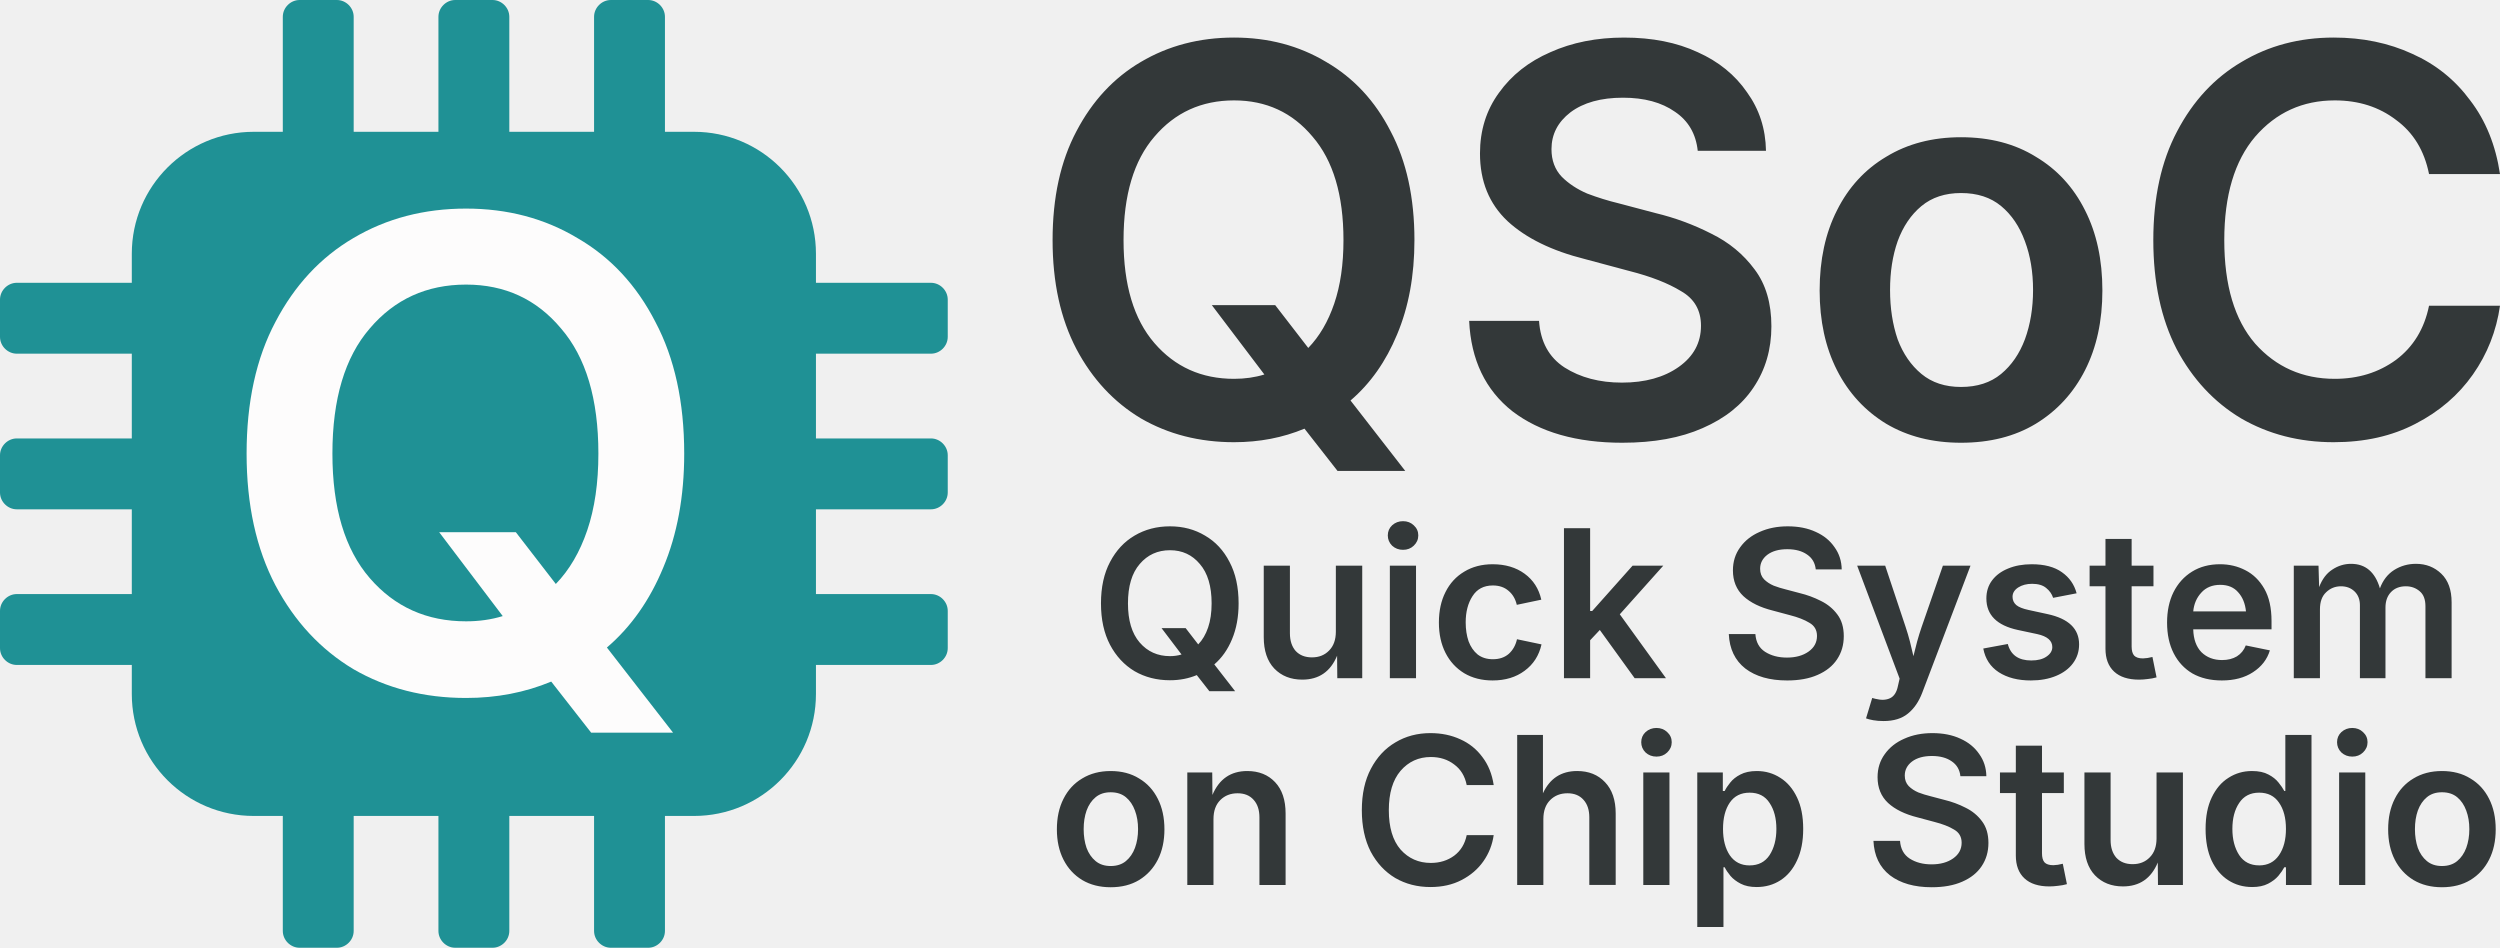
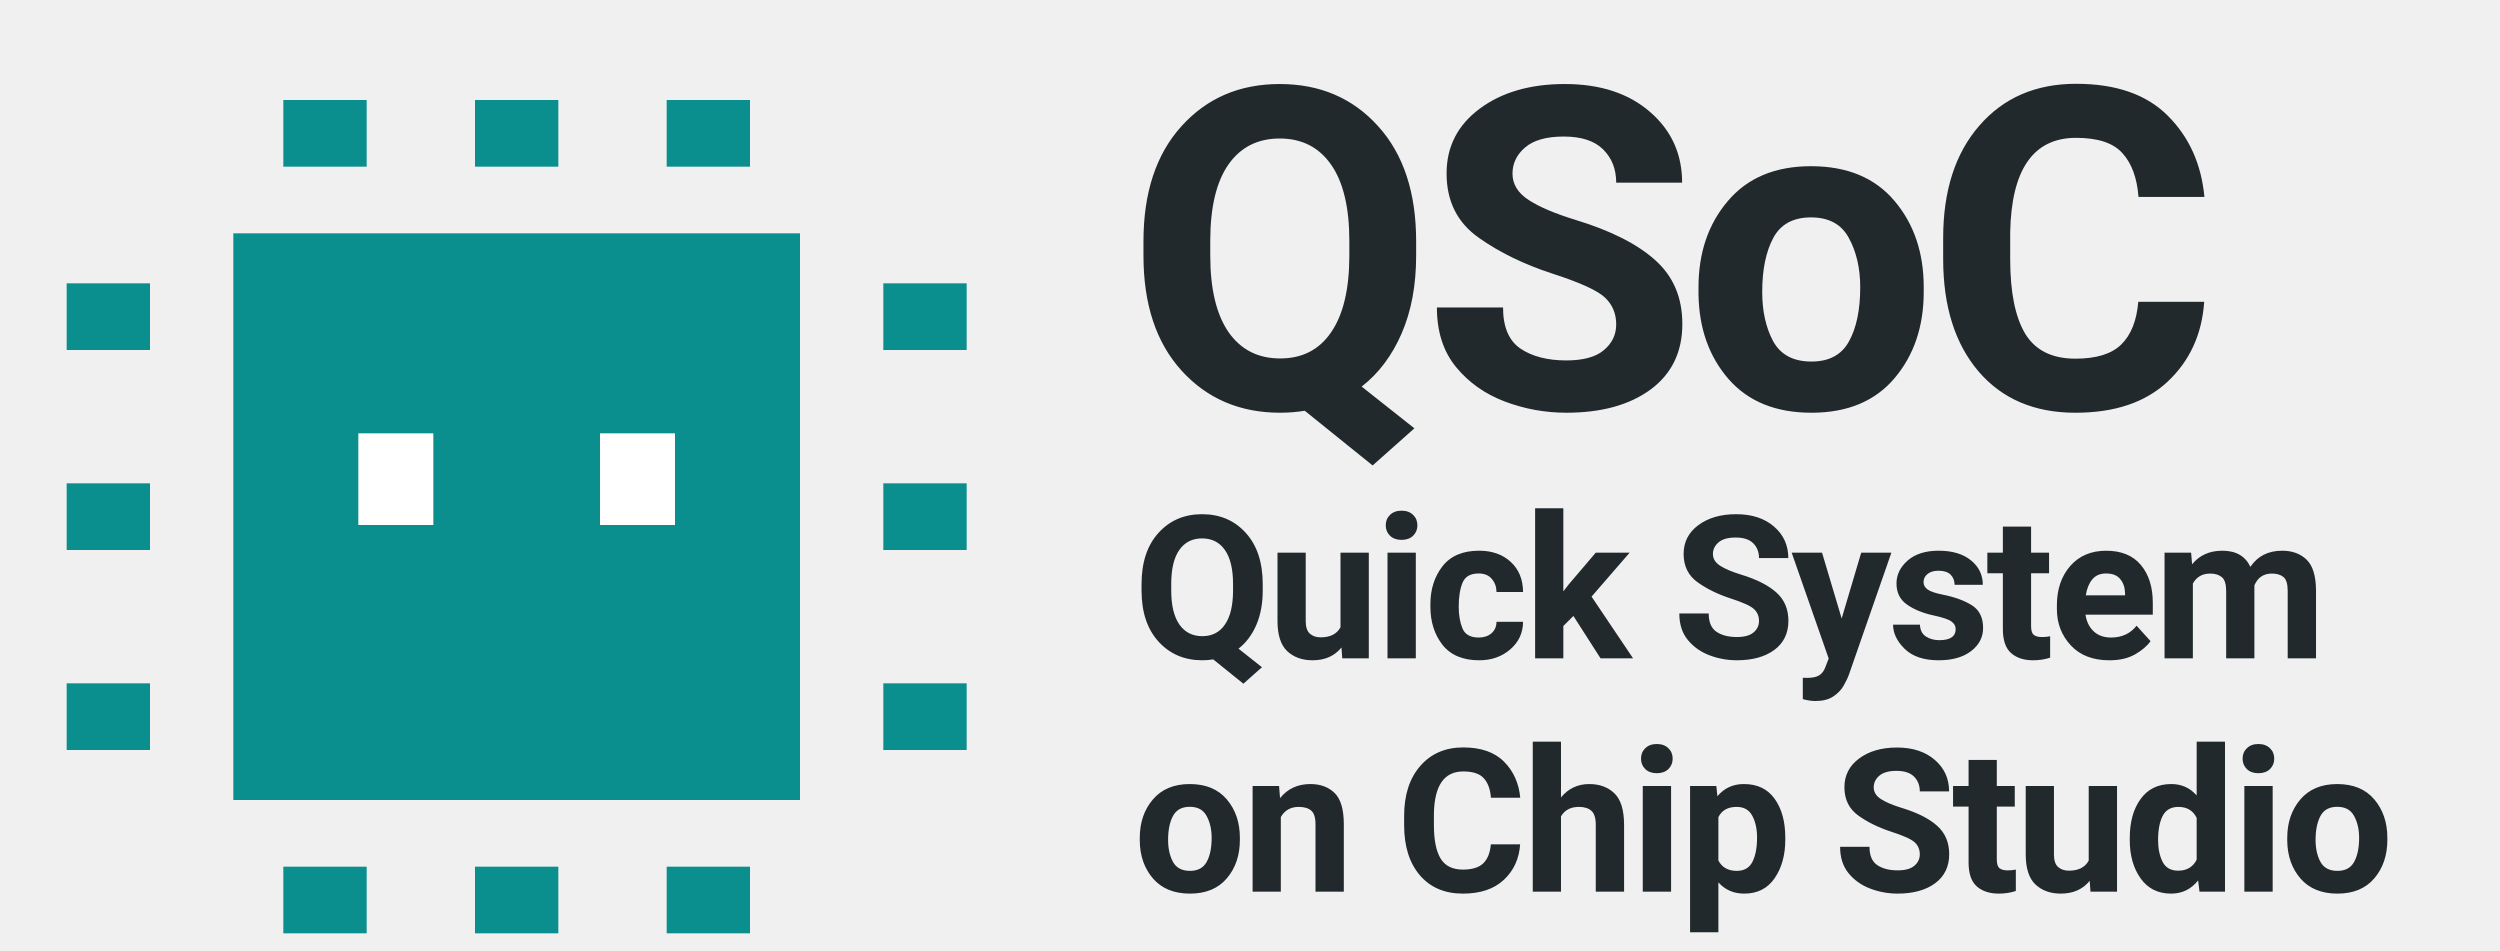
- <svg xmlns="http://www.w3.org/2000/svg" version="1.1" id="svg1" width="300" height="113.731" viewBox="0 0 300 113.731">
-   <defs id="defs1" />
-   <g id="g1" transform="translate(-356.5725,-768.4763)">
-     <g id="g65" transform="matrix(0.3487595,0,0,0.3487595,331.7065,664.3651)" style="fill:#1f9195;fill-opacity:1">
-       <path d="m 176.164,306.079 v 45.35 h -17.566 c -19.118,2e-5 -34.391,15.273 -34.391,34.391 v 17.564 H 78.857 v 9.27 h 45.35 v 44.281 H 78.857 v 9.27 h 45.35 v 44.281 H 78.857 v 9.27 h 45.35 v 17.566 c 0,19.118 15.273,34.389 34.391,34.389 h 17.566 v 45.35 h 9.27 v -45.35 h 44.279 v 45.35 h 9.271 v -45.35 h 44.279 v 45.35 h 9.271 v -45.35 h 17.566 c 19.118,0 34.391,-15.271 34.391,-34.389 V 519.755 h 45.348 v -9.27 h -45.348 v -44.281 h 45.348 v -9.27 h -45.348 v -44.281 h 45.348 v -9.27 h -45.348 v -17.564 c 0,-19.118 -15.273,-34.391 -34.391,-34.391 h -17.566 v -45.35 h -9.271 v 45.35 h -44.279 v -45.35 h -9.271 v 45.35 h -44.279 v -45.35 z" id="path316" />
-       <path d="m 174.384,298.519 c -3.136,0 -5.779,2.645 -5.779,5.781 v 39.568 h -10.008 c -23.175,2e-5 -41.949,18.777 -41.949,41.951 v 10.004 H 77.078 c -3.136,0 -5.779,2.645 -5.779,5.781 v 12.83 c 0,3.136 2.643,5.779 5.779,5.779 h 39.57 v 29.16 H 77.078 c -3.136,0 -5.779,2.645 -5.779,5.781 v 12.83 c 0,3.136 2.643,5.779 5.779,5.779 h 39.57 v 29.16 H 77.078 c -3.136,0 -5.779,2.645 -5.779,5.781 v 12.83 c 0,3.136 2.643,5.779 5.779,5.779 h 39.57 v 10.006 c 0,23.175 18.775,41.949 41.949,41.949 h 10.008 v 39.57 c 0,3.136 2.643,5.779 5.779,5.779 h 12.828 c 3.136,0 5.779,-2.643 5.779,-5.779 v -39.57 h 29.162 v 39.57 c 0,3.136 2.643,5.779 5.779,5.779 h 12.83 c 3.136,0 5.779,-2.643 5.779,-5.779 v -39.57 h 29.162 v 39.57 c 0,3.136 2.643,5.779 5.779,5.779 h 12.83 c 3.136,0 5.779,-2.643 5.779,-5.779 v -39.57 h 10.008 c 23.175,0 41.949,-18.775 41.949,-41.949 v -10.006 h 39.568 c 3.136,0 5.779,-2.643 5.779,-5.779 v -12.83 c 0,-3.136 -2.643,-5.781 -5.779,-5.781 h -39.568 v -29.16 h 39.568 c 3.136,10e-6 5.779,-2.643 5.779,-5.779 v -12.83 c 0,-3.136 -2.643,-5.781 -5.779,-5.781 h -39.568 v -29.16 h 39.568 c 3.136,0 5.779,-2.643 5.779,-5.779 v -12.83 c 0,-3.136 -2.643,-5.781 -5.779,-5.781 h -39.568 v -10.004 c 0,-23.175 -18.775,-41.951 -41.949,-41.951 h -10.008 v -39.568 c 0,-3.136 -2.643,-5.781 -5.779,-5.781 h -12.83 c -3.136,0 -5.779,2.645 -5.779,5.781 v 39.568 h -29.162 v -39.568 c 0,-3.136 -2.643,-5.781 -5.779,-5.781 h -12.83 c -3.136,0 -5.779,2.645 -5.779,5.781 v 39.568 h -29.162 v -39.568 c 0,-3.136 -2.643,-5.781 -5.779,-5.781 z" id="path315" />
-     </g>
-     <path style="font-weight:600;font-size:225.41px;line-height:0;font-family:'Sarasa Gothic SC';-inkscape-font-specification:'Sarasa Gothic SC Semi-Bold';text-align:end;letter-spacing:0px;word-spacing:0px;text-anchor:end;fill:#fdfcfc;stroke-width:4.913" d="m 412.5,852.232 q -7.547,0 -13.522,-3.459 -5.896,-3.538 -9.355,-10.063 -3.459,-6.604 -3.459,-15.801 0,-9.276 3.459,-15.801 3.459,-6.604 9.355,-10.063 5.975,-3.538 13.522,-3.538 7.468,0 13.364,3.538 5.975,3.459 9.355,10.063 3.459,6.525 3.459,15.801 0,7.704 -2.516,13.679 -2.437,5.896 -6.761,9.591 l 7.94,10.22 h -9.827 l -4.795,-6.132 q -4.717,1.965 -10.22,1.965 z m -3.223,-19.889 h 9.198 l 4.795,6.21 q 2.437,-2.516 3.773,-6.446 1.336,-3.931 1.336,-9.198 0,-9.827 -4.481,-15.015 -4.402,-5.267 -11.399,-5.267 -7.075,0 -11.556,5.267 -4.481,5.189 -4.481,15.015 0,9.748 4.481,14.937 4.481,5.189 11.556,5.189 2.358,0 4.402,-0.629 z" id="text65" aria-label="Q&#10;" />
-     <path style="font-weight:600;font-size:186.385px;line-height:0;font-family:'Sarasa Gothic SC';-inkscape-font-specification:'Sarasa Gothic SC Semi-Bold';text-align:end;letter-spacing:0px;word-spacing:0px;text-anchor:end;fill:#333839;stroke-width:4.063" d="m 504.659,821.541 q -6.24,0 -11.181,-2.86 -4.875,-2.925 -7.735,-8.32 -2.86,-5.46 -2.86,-13.066 0,-7.67 2.86,-13.066 2.86,-5.46 7.735,-8.32 4.94,-2.925 11.181,-2.925 6.175,0 11.051,2.925 4.94,2.86 7.735,8.32 2.86,5.395 2.86,13.066 0,6.37 -2.08,11.311 -2.015,4.875 -5.59,7.93 l 6.565,8.45 h -8.125 l -3.965,-5.07 q -3.9,1.625 -8.45,1.625 z m -2.665,-16.446 h 7.605 l 3.965,5.135 q 2.015,-2.08 3.12,-5.33 1.105,-3.25 1.105,-7.605 0,-8.125 -3.705,-12.416 -3.64,-4.355 -9.426,-4.355 -5.85,0 -9.556,4.355 -3.705,4.29 -3.705,12.416 0,8.06 3.705,12.351 3.705,4.29 9.556,4.29 1.95,0 3.64,-0.52 z m 49.273,16.511 q -8.255,0 -13.196,-3.77 -4.875,-3.835 -5.2,-10.856 h 8.385 q 0.26,3.77 3.055,5.59 2.86,1.82 6.89,1.82 4.16,0 6.825,-1.885 2.665,-1.885 2.665,-4.94 0,-2.795 -2.405,-4.16 -2.34,-1.43 -6.175,-2.405 l -5.33,-1.43 q -5.98,-1.495 -9.296,-4.55 -3.315,-3.12 -3.315,-8.125 0,-4.16 2.275,-7.28 2.275,-3.185 6.175,-4.875 3.9,-1.755 8.84,-1.755 5.07,0 8.84,1.755 3.77,1.69 5.915,4.81 2.21,3.055 2.275,7.02 h -8.19 q -0.325,-3.055 -2.73,-4.68 -2.405,-1.69 -6.24,-1.69 -3.965,0 -6.305,1.755 -2.275,1.755 -2.275,4.42 0,2.015 1.235,3.315 1.235,1.235 3.055,2.015 1.885,0.715 3.77,1.17 l 4.42,1.17 q 3.51,0.845 6.695,2.47 3.185,1.56 5.2,4.29 2.015,2.665 2.015,6.825 0,4.16 -2.145,7.345 -2.08,3.12 -6.11,4.875 -3.965,1.755 -9.621,1.755 z m 40.627,0 q -5.135,0 -8.97,-2.275 -3.835,-2.34 -5.915,-6.435 -2.08,-4.095 -2.08,-9.556 0,-5.525 2.08,-9.621 2.08,-4.16 5.915,-6.435 3.835,-2.34 8.97,-2.34 5.2,0 8.97,2.34 3.835,2.275 5.915,6.435 2.08,4.095 2.08,9.621 0,5.46 -2.08,9.556 -2.08,4.095 -5.915,6.435 -3.77,2.275 -8.97,2.275 z m 0,-6.695 q 2.925,0 4.81,-1.56 1.885,-1.56 2.86,-4.16 0.975,-2.665 0.975,-5.915 0,-3.25 -0.975,-5.85 -0.975,-2.665 -2.86,-4.225 -1.885,-1.56 -4.81,-1.56 -2.86,0 -4.745,1.56 -1.885,1.56 -2.86,4.225 -0.91,2.6 -0.91,5.85 0,3.25 0.91,5.915 0.975,2.6 2.86,4.16 1.885,1.56 4.745,1.56 z m 44.722,6.63 q -6.175,0 -11.116,-2.86 -4.875,-2.925 -7.735,-8.32 -2.795,-5.46 -2.795,-13.066 0,-7.67 2.86,-13.066 2.86,-5.46 7.735,-8.32 4.875,-2.925 11.051,-2.925 5.2,0 9.426,1.95 4.225,1.885 6.955,5.59 2.795,3.64 3.575,8.84 h -8.515 q -0.845,-4.225 -3.965,-6.5 -3.055,-2.34 -7.345,-2.34 -5.785,0 -9.556,4.355 -3.705,4.355 -3.705,12.416 0,8.125 3.705,12.416 3.77,4.225 9.556,4.225 4.225,0 7.345,-2.275 3.12,-2.34 3.965,-6.5 h 8.515 q -0.65,4.55 -3.25,8.255 -2.6,3.705 -6.89,5.915 -4.225,2.21 -9.816,2.21 z" id="text65-5" aria-label="QSoC&#10;" />
-     <path style="font-weight:600;font-size:70.897px;line-height:0;font-family:'Sarasa Gothic SC';-inkscape-font-specification:'Sarasa Gothic SC Semi-Bold';text-align:end;letter-spacing:0px;word-spacing:0px;text-anchor:end;fill:#333839;stroke-width:1.545" d="m 496.972,850.107 q -2.374,0 -4.253,-1.088 -1.854,-1.113 -2.942,-3.165 -1.088,-2.077 -1.088,-4.97 0,-2.918 1.088,-4.97 1.088,-2.077 2.942,-3.165 1.879,-1.113 4.253,-1.113 2.349,0 4.203,1.113 1.879,1.088 2.942,3.165 1.088,2.052 1.088,4.97 0,2.423 -0.791,4.302 -0.767,1.854 -2.126,3.017 l 2.497,3.214 h -3.091 l -1.508,-1.929 q -1.484,0.618 -3.214,0.618 z m -1.014,-6.256 h 2.893 l 1.508,1.953 q 0.766,-0.791 1.187,-2.028 0.42,-1.236 0.42,-2.893 0,-3.091 -1.409,-4.723 -1.385,-1.657 -3.585,-1.657 -2.225,0 -3.635,1.657 -1.409,1.632 -1.409,4.723 0,3.066 1.409,4.698 1.409,1.632 3.635,1.632 0.742,0 1.385,-0.198 z m 16.888,6.181 q -2.077,0 -3.363,-1.335 -1.261,-1.335 -1.261,-3.758 v -8.58 h 3.14 v 8.11 q 0,1.335 0.692,2.126 0.717,0.767 1.953,0.767 1.261,0 2.052,-0.816 0.816,-0.816 0.816,-2.275 v -7.912 h 3.165 v 13.5 h -2.992 l -0.025,-2.695 q -1.187,2.868 -4.179,2.868 z m 10.509,-0.173 v -13.5 h 3.14 v 13.5 z m 1.582,-15.404 q -0.767,0 -1.31,-0.495 -0.519,-0.519 -0.519,-1.236 0,-0.717 0.519,-1.212 0.544,-0.495 1.31,-0.495 0.766,0 1.286,0.495 0.544,0.495 0.544,1.212 0,0.717 -0.544,1.236 -0.519,0.495 -1.286,0.495 z m 10.756,15.676 q -1.953,0 -3.412,-0.865 -1.459,-0.89 -2.25,-2.448 -0.791,-1.558 -0.791,-3.635 0,-2.102 0.791,-3.659 0.791,-1.582 2.25,-2.448 1.459,-0.89 3.412,-0.89 2.275,0 3.833,1.137 1.558,1.137 2.003,3.115 l -2.942,0.618 q -0.247,-1.063 -0.989,-1.681 -0.742,-0.643 -1.879,-0.643 -1.632,0 -2.448,1.286 -0.816,1.261 -0.816,3.14 0,1.261 0.346,2.275 0.371,0.989 1.088,1.582 0.742,0.569 1.83,0.569 1.162,0 1.904,-0.643 0.742,-0.668 0.989,-1.756 l 2.942,0.618 q -0.445,2.003 -2.028,3.165 -1.558,1.162 -3.833,1.162 z m 8.555,-0.272 v -18.001 h 3.14 v 9.94 h 0.247 l 4.846,-5.44 h 3.684 l -5.217,5.835 5.539,7.665 h -3.758 l -4.179,-5.786 -1.162,1.236 v 4.55 z m 26.778,0.272 q -3.14,0 -5.019,-1.434 -1.854,-1.459 -1.978,-4.129 h 3.19 q 0.099,1.434 1.162,2.126 1.088,0.692 2.621,0.692 1.582,0 2.596,-0.717 1.014,-0.717 1.014,-1.879 0,-1.063 -0.915,-1.582 -0.89,-0.544 -2.349,-0.915 l -2.028,-0.544 q -2.275,-0.569 -3.536,-1.731 -1.261,-1.187 -1.261,-3.091 0,-1.582 0.865,-2.769 0.865,-1.212 2.349,-1.854 1.484,-0.668 3.363,-0.668 1.929,0 3.363,0.668 1.434,0.643 2.25,1.83 0.841,1.162 0.865,2.67 h -3.115 q -0.124,-1.162 -1.038,-1.78 -0.915,-0.643 -2.374,-0.643 -1.508,0 -2.398,0.668 -0.865,0.668 -0.865,1.681 0,0.767 0.47,1.261 0.47,0.47 1.162,0.767 0.717,0.272 1.434,0.445 l 1.681,0.445 q 1.335,0.321 2.547,0.94 1.212,0.593 1.978,1.632 0.766,1.014 0.766,2.596 0,1.582 -0.816,2.794 -0.791,1.187 -2.324,1.854 -1.508,0.668 -3.659,0.668 z m 9.47,4.55 0.742,-2.448 0.371,0.099 q 1.063,0.272 1.78,-0.074 0.717,-0.346 0.94,-1.484 l 0.198,-0.865 -5.094,-13.55 h 3.363 l 2.448,7.344 q 0.297,0.89 0.519,1.756 0.223,0.865 0.42,1.756 0.223,-0.89 0.445,-1.756 0.247,-0.89 0.544,-1.756 l 2.547,-7.344 h 3.313 l -5.786,15.231 q -0.618,1.632 -1.731,2.522 -1.088,0.89 -2.918,0.89 -0.668,0 -1.236,-0.099 -0.544,-0.099 -0.865,-0.223 z m 19.781,-4.55 q -2.324,0 -3.857,-0.989 -1.508,-0.989 -1.854,-2.843 l 2.942,-0.544 q 0.519,1.978 2.819,1.978 1.162,0 1.83,-0.47 0.692,-0.47 0.692,-1.137 0,-1.162 -1.805,-1.558 l -2.324,-0.495 q -3.783,-0.816 -3.783,-3.783 0,-1.261 0.692,-2.176 0.692,-0.915 1.904,-1.409 1.236,-0.519 2.843,-0.519 2.3,0 3.635,0.964 1.335,0.94 1.756,2.522 l -2.819,0.544 q -0.223,-0.692 -0.841,-1.187 -0.593,-0.495 -1.681,-0.495 -0.989,0 -1.681,0.445 -0.668,0.445 -0.668,1.113 0,0.593 0.445,0.989 0.445,0.371 1.484,0.593 l 2.275,0.495 q 3.783,0.816 3.783,3.635 0,1.286 -0.742,2.275 -0.717,0.964 -2.028,1.508 -1.31,0.544 -3.017,0.544 z m 14.712,-13.772 v 2.473 h -2.621 v 7.22 q 0,0.742 0.297,1.088 0.321,0.346 1.063,0.346 0.198,0 0.544,-0.049 0.371,-0.074 0.593,-0.124 l 0.495,2.448 q -0.519,0.148 -1.063,0.198 -0.544,0.074 -1.038,0.074 -1.953,0 -2.992,-0.964 -1.038,-0.964 -1.038,-2.745 v -7.492 h -1.904 v -2.473 h 1.904 v -3.214 h 3.14 v 3.214 z m 8.209,13.772 q -2.052,0 -3.536,-0.841 -1.459,-0.865 -2.25,-2.423 -0.791,-1.558 -0.791,-3.684 0,-2.077 0.766,-3.635 0.791,-1.582 2.225,-2.473 1.434,-0.89 3.363,-0.89 1.657,0 3.041,0.717 1.409,0.717 2.275,2.225 0.865,1.508 0.865,3.882 v 0.989 h -9.396 q 0.049,1.78 0.989,2.745 0.964,0.94 2.473,0.94 1.038,0 1.78,-0.445 0.742,-0.47 1.063,-1.31 l 2.893,0.593 q -0.495,1.632 -2.028,2.621 -1.508,0.989 -3.734,0.989 z m -3.437,-8.283 h 6.33 q -0.148,-1.434 -0.94,-2.3 -0.767,-0.89 -2.151,-0.89 -1.434,0 -2.275,0.94 -0.841,0.915 -0.964,2.25 z m 12.066,8.011 v -13.5 h 2.967 l 0.074,2.571 q 0.544,-1.434 1.582,-2.102 1.038,-0.692 2.25,-0.692 2.596,0 3.462,2.942 0.544,-1.459 1.706,-2.201 1.187,-0.742 2.621,-0.742 1.805,0 3.041,1.187 1.236,1.187 1.236,3.437 v 9.099 h -3.14 v -8.629 q 0,-1.236 -0.692,-1.805 -0.692,-0.593 -1.657,-0.593 -1.137,0 -1.805,0.717 -0.643,0.692 -0.643,1.83 v 8.481 h -3.066 v -8.753 q 0,-1.038 -0.643,-1.657 -0.643,-0.618 -1.632,-0.618 -1.038,0 -1.78,0.717 -0.742,0.692 -0.742,2.052 v 8.258 z" id="text317" aria-label="Quick System&#10;" />
-     <path style="font-weight:600;font-size:70.897px;line-height:0;font-family:'Sarasa Gothic SC';-inkscape-font-specification:'Sarasa Gothic SC Semi-Bold';text-align:end;letter-spacing:0px;word-spacing:0px;text-anchor:end;fill:#333839;stroke-width:1.545" d="m 489.851,874.946 q -1.953,0 -3.412,-0.865 -1.459,-0.89 -2.25,-2.448 -0.791,-1.558 -0.791,-3.635 0,-2.102 0.791,-3.659 0.791,-1.582 2.25,-2.448 1.459,-0.89 3.412,-0.89 1.978,0 3.412,0.89 1.459,0.865 2.25,2.448 0.791,1.558 0.791,3.659 0,2.077 -0.791,3.635 -0.791,1.558 -2.25,2.448 -1.434,0.865 -3.412,0.865 z m 0,-2.547 q 1.113,0 1.83,-0.593 0.717,-0.593 1.088,-1.582 0.371,-1.014 0.371,-2.25 0,-1.236 -0.371,-2.225 -0.371,-1.014 -1.088,-1.607 -0.717,-0.593 -1.83,-0.593 -1.088,0 -1.805,0.593 -0.717,0.593 -1.088,1.607 -0.346,0.989 -0.346,2.225 0,1.236 0.346,2.25 0.371,0.989 1.088,1.582 0.717,0.593 1.805,0.593 z m 12.338,-5.638 v 7.912 h -3.14 v -13.5 h 2.992 l 0.025,2.695 q 1.212,-2.868 4.179,-2.868 2.077,0 3.338,1.335 1.261,1.335 1.261,3.758 v 8.58 h -3.14 v -8.11 q 0,-1.335 -0.692,-2.102 -0.692,-0.791 -1.929,-0.791 -1.261,0 -2.077,0.816 -0.816,0.816 -0.816,2.275 z m 26.036,8.16 q -2.349,0 -4.228,-1.088 -1.854,-1.113 -2.942,-3.165 -1.063,-2.077 -1.063,-4.97 0,-2.918 1.088,-4.97 1.088,-2.077 2.942,-3.165 1.854,-1.113 4.203,-1.113 1.978,0 3.585,0.742 1.607,0.717 2.646,2.126 1.063,1.385 1.36,3.363 h -3.239 q -0.321,-1.607 -1.508,-2.473 -1.162,-0.89 -2.794,-0.89 -2.201,0 -3.635,1.657 -1.409,1.657 -1.409,4.723 0,3.091 1.409,4.723 1.434,1.607 3.635,1.607 1.607,0 2.794,-0.865 1.187,-0.89 1.508,-2.473 h 3.239 q -0.247,1.731 -1.236,3.14 -0.989,1.409 -2.621,2.25 -1.607,0.841 -3.734,0.841 z m 13.55,-8.16 v 7.912 h -3.14 v -18.001 h 3.091 v 6.997 q 1.236,-2.67 4.105,-2.67 2.077,0 3.338,1.335 1.286,1.335 1.286,3.758 v 8.58 h -3.165 v -8.11 q 0,-1.335 -0.692,-2.102 -0.692,-0.791 -1.929,-0.791 -1.261,0 -2.077,0.816 -0.816,0.816 -0.816,2.275 z m 11.992,7.912 v -13.5 h 3.14 v 13.5 z m 1.582,-15.404 q -0.767,0 -1.31,-0.495 -0.519,-0.519 -0.519,-1.236 0,-0.717 0.519,-1.212 0.544,-0.495 1.31,-0.495 0.767,0 1.286,0.495 0.544,0.495 0.544,1.212 0,0.717 -0.544,1.236 -0.519,0.495 -1.286,0.495 z m 4.896,20.448 v -18.544 h 3.066 v 2.225 h 0.223 q 0.223,-0.47 0.668,-1.014 0.445,-0.569 1.212,-0.964 0.791,-0.42 1.978,-0.42 1.558,0 2.819,0.816 1.261,0.791 2.003,2.349 0.742,1.533 0.742,3.783 0,2.225 -0.742,3.783 -0.717,1.558 -1.978,2.374 -1.261,0.816 -2.868,0.816 -1.137,0 -1.904,-0.396 -0.767,-0.396 -1.236,-0.94 -0.47,-0.569 -0.692,-1.038 h -0.148 v 7.171 z m 6.28,-7.393 q 1.582,0 2.398,-1.236 0.816,-1.261 0.816,-3.14 0,-1.904 -0.816,-3.115 -0.791,-1.236 -2.398,-1.236 -1.558,0 -2.374,1.187 -0.816,1.187 -0.816,3.165 0,1.953 0.816,3.165 0.841,1.212 2.374,1.212 z m 21.858,2.621 q -3.14,0 -5.019,-1.434 -1.854,-1.459 -1.978,-4.129 h 3.19 q 0.099,1.434 1.162,2.126 1.088,0.692 2.621,0.692 1.582,0 2.596,-0.717 1.014,-0.717 1.014,-1.879 0,-1.063 -0.915,-1.582 -0.89,-0.544 -2.349,-0.915 l -2.028,-0.544 q -2.275,-0.569 -3.536,-1.731 -1.261,-1.187 -1.261,-3.091 0,-1.582 0.865,-2.769 0.865,-1.212 2.349,-1.854 1.484,-0.668 3.363,-0.668 1.929,0 3.363,0.668 1.434,0.643 2.25,1.83 0.841,1.162 0.865,2.67 h -3.115 q -0.124,-1.162 -1.038,-1.78 -0.915,-0.643 -2.374,-0.643 -1.508,0 -2.398,0.668 -0.865,0.668 -0.865,1.681 0,0.767 0.47,1.261 0.47,0.47 1.162,0.766 0.717,0.272 1.434,0.445 l 1.681,0.445 q 1.335,0.321 2.547,0.94 1.212,0.593 1.978,1.632 0.767,1.014 0.767,2.596 0,1.582 -0.816,2.794 -0.791,1.187 -2.324,1.854 -1.508,0.668 -3.659,0.668 z m 15.849,-13.772 v 2.473 h -2.621 v 7.22 q 0,0.742 0.297,1.088 0.321,0.346 1.063,0.346 0.198,0 0.544,-0.049 0.371,-0.074 0.593,-0.124 l 0.495,2.448 q -0.519,0.148 -1.063,0.198 -0.544,0.074 -1.038,0.074 -1.953,0 -2.992,-0.964 -1.038,-0.964 -1.038,-2.745 v -7.492 h -1.904 v -2.473 h 1.904 v -3.214 h 3.14 v 3.214 z m 7.096,13.673 q -2.077,0 -3.363,-1.335 -1.261,-1.335 -1.261,-3.758 v -8.58 h 3.14 v 8.11 q 0,1.335 0.692,2.126 0.717,0.767 1.953,0.767 1.261,0 2.052,-0.816 0.816,-0.816 0.816,-2.275 v -7.912 h 3.165 v 13.5 h -2.992 l -0.025,-2.695 q -1.187,2.868 -4.179,2.868 z m 15.503,0.074 q -1.607,0 -2.868,-0.816 -1.261,-0.816 -2.003,-2.374 -0.717,-1.558 -0.717,-3.783 0,-2.25 0.742,-3.783 0.742,-1.558 2.003,-2.349 1.261,-0.816 2.819,-0.816 1.212,0 1.978,0.42 0.766,0.396 1.212,0.964 0.445,0.544 0.692,1.014 h 0.124 v -6.725 h 3.14 v 18.001 h -3.066 v -2.126 h -0.198 q -0.247,0.47 -0.717,1.038 -0.47,0.544 -1.236,0.94 -0.767,0.396 -1.904,0.396 z m 0.841,-2.596 q 1.533,0 2.374,-1.212 0.841,-1.212 0.841,-3.165 0,-1.978 -0.841,-3.165 -0.816,-1.187 -2.374,-1.187 -1.582,0 -2.398,1.236 -0.816,1.212 -0.816,3.115 0,1.879 0.816,3.14 0.816,1.236 2.398,1.236 z m 9.594,2.349 v -13.5 h 3.14 v 13.5 z m 1.582,-15.404 q -0.767,0 -1.31,-0.495 -0.519,-0.519 -0.519,-1.236 0,-0.717 0.519,-1.212 0.544,-0.495 1.31,-0.495 0.766,0 1.286,0.495 0.544,0.495 0.544,1.212 0,0.717 -0.544,1.236 -0.519,0.495 -1.286,0.495 z m 10.756,15.676 q -1.953,0 -3.412,-0.865 -1.459,-0.89 -2.25,-2.448 -0.791,-1.558 -0.791,-3.635 0,-2.102 0.791,-3.659 0.791,-1.582 2.25,-2.448 1.459,-0.89 3.412,-0.89 1.978,0 3.412,0.89 1.459,0.865 2.25,2.448 0.791,1.558 0.791,3.659 0,2.077 -0.791,3.635 -0.791,1.558 -2.25,2.448 -1.434,0.865 -3.412,0.865 z m 0,-2.547 q 1.113,0 1.83,-0.593 0.717,-0.593 1.088,-1.582 0.371,-1.014 0.371,-2.25 0,-1.236 -0.371,-2.225 -0.371,-1.014 -1.088,-1.607 -0.717,-0.593 -1.83,-0.593 -1.088,0 -1.805,0.593 -0.717,0.593 -1.088,1.607 -0.346,0.989 -0.346,2.225 0,1.236 0.346,2.25 0.371,0.989 1.088,1.582 0.717,0.593 1.805,0.593 z" id="text320" aria-label="on Chip Studio" />
+ <svg xmlns="http://www.w3.org/2000/svg" width="300" height="114" viewBox="0 0 300 114" fill="none" version="1.1" id="svg17">
+   <defs id="defs17" />
+   <style id="style1">
+     .brand-text { font-family: 'Roboto', Arial, sans-serif; font-weight: 700; fill: #22292C; }
+     .chip { fill: #0B8F8E; }
+     .eye { fill: #FFFFFF; }
+   </style>
+   <g id="pixel-chip" class="chip">
+     <path id="rect1" d="M 28,28 H 96 V 96 H 28 Z" />
+     <path id="rect2" d="m 34,12 h 10 v 8 H 34 Z" />
+     <path id="rect3" d="m 57,12 h 10 v 8 H 57 Z" />
+     <path id="rect4" d="m 80,12 h 10 v 8 H 80 Z" />
+     <path id="rect5" d="m 34,104 h 10 v 8 H 34 Z" />
+     <path id="rect6" d="m 57,104 h 10 v 8 H 57 Z" />
+     <path id="rect7" d="m 80,104 h 10 v 8 H 80 Z" />
+     <path id="rect8" d="m 8,34 h 10 v 8 H 8 Z" />
+     <path id="rect9" d="m 8,58 h 10 v 8 H 8 Z" />
+     <path id="rect10" d="m 8,82 h 10 v 8 H 8 Z" />
+     <path id="rect11" d="m 106,34 h 10 v 8 h -10 z" />
+     <path id="rect12" d="m 106,58 h 10 v 8 h -10 z" />
+     <path id="rect13" d="m 106,82 h 10 v 8 h -10 z" />
+   </g>
+   <g id="eyes" class="eye">
+     <path id="rect14" d="m 43,52 h 9 v 11 h -9 z" />
+     <path id="rect15" d="m 72,52 h 9 v 11 h -9 z" />
+   </g>
+   <g id="wordmark" class="brand-text">
+     <path d="m 169.726,51.399 -5.01,4.456 -8.147,-6.565 q -1.424,0.237 -2.953,0.237 -7.225,0 -11.812,-5.036 -4.588,-5.036 -4.588,-13.816 v -1.714 q 0,-8.78 4.562,-13.816 4.562,-5.062 11.786,-5.062 7.251,0 11.812,5.062 4.562,5.036 4.562,13.816 v 1.714 q 0,5.326 -1.74,9.334 -1.74,4.008 -4.799,6.381 z M 161.921,28.908 q 0,-6.012 -2.188,-9.149 -2.188,-3.138 -6.17,-3.138 -3.955,0 -6.144,3.111 -2.162,3.085 -2.188,9.044 v 1.898 q 0,5.985 2.188,9.176 2.215,3.164 6.196,3.164 3.981,0 6.117,-3.138 2.162,-3.138 2.188,-9.07 z m 32.024,10.02 q 0,-1.925 -1.318,-3.19 -1.318,-1.292 -6.407,-2.927 -5.062,-1.661 -8.754,-4.271 -3.876,-2.716 -3.876,-7.726 0,-4.825 3.981,-7.778 3.981,-2.953 10.204,-2.953 6.381,0 10.23,3.349 3.85,3.322 3.85,8.49 h -7.91 q 0,-2.426 -1.556,-3.981 -1.556,-1.556 -4.746,-1.556 -3.111,0 -4.641,1.318 -1.503,1.292 -1.503,3.138 0,1.898 1.951,3.164 1.951,1.266 5.669,2.399 6.302,1.925 9.519,4.825 3.243,2.9 3.243,7.646 0,5.036 -3.797,7.857 -3.797,2.795 -10.125,2.795 -3.823,0 -7.383,-1.345 -3.56,-1.345 -5.854,-4.14 -2.294,-2.795 -2.294,-7.146 h 7.937 q 0,3.507 2.083,4.931 2.109,1.424 5.511,1.424 3.059,0 4.509,-1.239 1.477,-1.239 1.477,-3.085 z m 9.875,-4.456 q 0,-6.223 3.533,-10.362 3.533,-4.166 9.967,-4.166 6.513,0 10.02,4.166 3.507,4.14 3.507,10.362 v 0.554 q 0,6.223 -3.507,10.362 -3.507,4.14 -9.967,4.14 -6.407,0 -9.94,-4.034 -3.507,-4.034 -3.612,-10.125 z m 7.646,0.554 q 0,3.48 1.318,5.933 1.345,2.426 4.588,2.426 3.19,0 4.509,-2.426 1.345,-2.426 1.345,-6.486 0,-3.401 -1.345,-5.88 -1.318,-2.505 -4.562,-2.505 -3.217,0 -4.535,2.479 -1.318,2.479 -1.318,6.46 z m 45.128,1.187 h 7.91 q -0.396,5.854 -4.403,9.598 -3.981,3.718 -11.048,3.718 -7.383,0 -11.628,-4.957 -4.245,-4.983 -4.245,-13.5 V 28.565 q 0,-8.517 4.351,-13.5 4.351,-5.01 11.602,-5.01 7.198,0 11.021,3.85 3.823,3.823 4.377,9.729 h -7.91 q -0.264,-3.428 -1.925,-5.247 -1.635,-1.846 -5.563,-1.846 -7.699,0 -7.91,11.364 v 3.164 q 0,5.959 1.793,8.965 1.819,3.006 6.038,3.006 3.744,0 5.484,-1.688 1.767,-1.714 2.057,-5.142 z" id="text15" style="font-size:54px;letter-spacing:-1.7" aria-label="QSoC" />
+     <path d="m 151.434,80.066 -2.227,1.98 -3.621,-2.918 q -0.633,0.105 -1.312,0.105 -3.211,0 -5.25,-2.238 -2.039,-2.238 -2.039,-6.141 V 70.094 q 0,-3.902 2.027,-6.141 2.027,-2.25 5.238,-2.25 3.223,0 5.25,2.25 2.027,2.238 2.027,6.141 v 0.762 q 0,2.367 -0.773,4.148 -0.773,1.781 -2.133,2.836 z m -3.469,-9.996 q 0,-2.672 -0.973,-4.066 -0.973,-1.395 -2.742,-1.395 -1.758,0 -2.73,1.383 -0.961,1.371 -0.973,4.02 v 0.844 q 0,2.66 0.973,4.078 0.984,1.406 2.754,1.406 1.77,0 2.719,-1.395 0.961,-1.395 0.973,-4.031 z M 161.07,79 l -0.094,-1.301 q -1.242,1.535 -3.469,1.535 -1.863,0 -3.035,-1.09 -1.16,-1.09 -1.172,-3.574 v -8.25 h 3.387 v 8.227 q 0,1.055 0.504,1.5 0.504,0.434 1.289,0.434 1.723,0 2.379,-1.207 v -8.953 h 3.398 V 79 Z m 5.219,-15.961 q 0,-0.762 0.516,-1.254 0.516,-0.504 1.383,-0.504 0.867,0 1.383,0.504 0.516,0.492 0.516,1.254 0,0.75 -0.516,1.254 -0.516,0.492 -1.383,0.492 -0.867,0 -1.383,-0.492 -0.516,-0.504 -0.516,-1.254 z m 3.609,3.281 V 79 H 166.5 V 66.32 Z m 7.551,10.184 q 0.926,0 1.523,-0.504 0.598,-0.516 0.609,-1.383 h 3.188 q -0.023,2.016 -1.547,3.316 -1.512,1.301 -3.715,1.301 -2.941,0 -4.406,-1.852 -1.453,-1.863 -1.453,-4.559 v -0.328 q 0,-2.684 1.453,-4.547 1.453,-1.863 4.395,-1.863 2.332,0 3.785,1.336 1.465,1.336 1.488,3.621 h -3.188 q -0.012,-0.926 -0.562,-1.57 -0.551,-0.656 -1.582,-0.656 -1.477,0 -1.934,1.113 -0.457,1.102 -0.457,2.895 0,1.465 0.445,2.578 0.457,1.102 1.957,1.102 z M 192.066,79 l -3.258,-5.086 -1.207,1.207 V 79 h -3.387 V 60.988 h 3.387 v 9.973 l 0.656,-0.844 3.234,-3.797 h 4.066 L 190.988,71.594 195.969,79 Z m 19.016,-4.477 q 0,-0.855 -0.586,-1.418 -0.586,-0.574 -2.848,-1.301 -2.25,-0.738 -3.891,-1.898 -1.723,-1.207 -1.723,-3.434 0,-2.145 1.77,-3.457 1.77,-1.312 4.535,-1.312 2.836,0 4.547,1.488 1.711,1.477 1.711,3.773 h -3.516 q 0,-1.078 -0.691,-1.77 -0.691,-0.691 -2.109,-0.691 -1.383,0 -2.062,0.586 -0.668,0.574 -0.668,1.395 0,0.844 0.867,1.406 0.867,0.562 2.52,1.066 2.801,0.855 4.23,2.145 1.441,1.289 1.441,3.398 0,2.238 -1.688,3.492 -1.688,1.242 -4.5,1.242 -1.699,0 -3.281,-0.598 -1.582,-0.598 -2.602,-1.84 -1.02,-1.242 -1.02,-3.176 h 3.527 q 0,1.559 0.926,2.191 0.938,0.633 2.449,0.633 1.359,0 2.004,-0.551 0.656,-0.551 0.656,-1.371 z m 6.754,9.598 q -0.656,0 -1.5,-0.223 v -2.566 l 0.527,0.012 q 0.996,0 1.477,-0.328 0.48,-0.316 0.727,-1.02 l 0.375,-0.973 L 215,66.32 h 3.645 L 221,74.219 l 2.344,-7.898 h 3.621 l -5.074,14.578 q -0.223,0.633 -0.656,1.383 -0.434,0.762 -1.254,1.301 -0.809,0.539 -2.145,0.539 z m 16.844,-8.637 q 0,-0.539 -0.504,-0.902 -0.492,-0.375 -2.133,-0.727 -1.957,-0.422 -3.211,-1.312 -1.254,-0.891 -1.254,-2.52 0,-1.582 1.336,-2.754 1.348,-1.184 3.715,-1.184 2.473,0 3.891,1.16 1.418,1.16 1.418,2.93 h -3.387 q 0,-0.727 -0.469,-1.207 -0.469,-0.48 -1.465,-0.48 -0.844,0 -1.324,0.398 -0.469,0.387 -0.469,0.973 0,0.539 0.504,0.891 0.504,0.352 1.863,0.621 2.062,0.41 3.422,1.254 1.359,0.844 1.359,2.73 0,1.676 -1.441,2.777 -1.441,1.102 -3.891,1.102 -2.66,0 -4.066,-1.359 -1.406,-1.371 -1.406,-2.918 h 3.223 q 0.047,0.996 0.727,1.43 0.691,0.434 1.594,0.434 1.969,0 1.969,-1.336 z m 11.336,3.434 q -0.949,0.316 -2.039,0.316 -1.664,0 -2.648,-0.867 Q 240.344,77.5 240.344,75.484 v -6.691 h -1.863 v -2.473 h 1.863 v -3.129 h 3.387 v 3.129 h 2.156 v 2.473 h -2.156 v 6.34 q 0,0.797 0.328,1.055 0.328,0.258 0.973,0.258 0.516,0 0.984,-0.094 z M 258.066,76.938 q -0.609,0.867 -1.852,1.582 -1.242,0.715 -3.094,0.715 -2.953,0 -4.617,-1.781 -1.664,-1.793 -1.676,-4.324 v -0.492 q 0,-2.871 1.594,-4.711 1.605,-1.84 4.324,-1.84 2.73,0 4.16,1.711 1.43,1.711 1.43,4.523 v 1.441 h -8.074 q 0.176,1.23 0.973,1.992 0.797,0.75 2.098,0.75 1.934,0 3.059,-1.418 z m -5.344,-8.121 q -1.078,0 -1.664,0.727 -0.586,0.727 -0.762,1.898 h 4.711 v -0.258 q -0.023,-1.02 -0.574,-1.688 -0.539,-0.68 -1.711,-0.68 z m 12.496,0.012 q -1.406,0 -2.074,1.195 V 79 h -3.398 V 66.32 h 3.188 l 0.117,1.395 q 1.324,-1.629 3.633,-1.629 2.449,0 3.363,1.934 1.301,-1.934 3.809,-1.934 1.828,0 2.941,1.078 1.113,1.078 1.125,3.703 V 79 h -3.398 v -8.086 q 0,-1.266 -0.516,-1.676 -0.504,-0.41 -1.383,-0.41 -1.5,0 -2.098,1.418 V 79 h -3.387 v -8.062 q 0,-1.254 -0.516,-1.676 -0.516,-0.434 -1.406,-0.434 z" id="text16" style="font-size:24px;letter-spacing:-0.5" aria-label="Quick System" />
+     <path d="m 136.773,100.543 q 0,-2.766 1.57,-4.605 1.57,-1.852 4.43,-1.852 2.895,0 4.453,1.852 1.559,1.84 1.559,4.605 v 0.246 q 0,2.766 -1.559,4.605 -1.559,1.84 -4.43,1.84 -2.848,0 -4.418,-1.793 -1.559,-1.793 -1.605,-4.5 z m 3.398,0.246 q 0,1.547 0.586,2.637 0.598,1.078 2.039,1.078 1.418,0 2.004,-1.078 0.598,-1.078 0.598,-2.883 0,-1.512 -0.598,-2.613 -0.586,-1.113 -2.027,-1.113 -1.43,0 -2.016,1.102 -0.586,1.102 -0.586,2.871 z m 15.672,-3.961 q -1.441,0 -2.145,1.219 V 107 H 150.312 V 94.32 h 3.176 l 0.117,1.453 q 1.359,-1.688 3.645,-1.688 1.793,0 2.895,1.066 1.102,1.066 1.113,3.715 V 107 h -3.398 v -8.086 q 0,-1.219 -0.527,-1.652 -0.516,-0.434 -1.488,-0.434 z m 23.059,4.488 h 3.516 q -0.176,2.602 -1.957,4.266 -1.77,1.652 -4.91,1.652 -3.281,0 -5.168,-2.203 -1.887,-2.215 -1.887,-6 v -1.113 q 0,-3.785 1.934,-6 1.934,-2.227 5.156,-2.227 3.199,0 4.898,1.711 1.699,1.699 1.945,4.324 h -3.516 q -0.117,-1.523 -0.855,-2.332 -0.727,-0.82 -2.473,-0.82 -3.422,0 -3.516,5.051 v 1.406 q 0,2.648 0.797,3.984 0.809,1.336 2.684,1.336 1.664,0 2.438,-0.75 0.785,-0.762 0.914,-2.285 z m 10.562,-4.488 q -1.477,0 -2.145,1.137 V 107 h -3.387 V 89 h 3.387 v 6.691 q 1.324,-1.605 3.387,-1.605 1.863,0 3.012,1.102 1.16,1.102 1.172,3.762 V 107 h -3.398 v -8.016 q 0,-1.23 -0.527,-1.688 -0.527,-0.469 -1.5,-0.469 z m 7.457,-5.789 q 0,-0.762 0.516,-1.254 0.516,-0.504 1.383,-0.504 0.867,0 1.383,0.504 0.516,0.492 0.516,1.254 0,0.75 -0.516,1.254 -0.516,0.492 -1.383,0.492 -0.867,0 -1.383,-0.492 -0.516,-0.504 -0.516,-1.254 z m 3.609,3.281 V 107 h -3.398 V 94.32 Z m 8.781,12.914 q -1.898,0 -3.105,-1.348 v 5.988 h -3.398 V 94.32 h 3.152 l 0.129,1.23 q 1.207,-1.465 3.188,-1.465 2.414,0 3.68,1.77 1.277,1.77 1.277,4.664 v 0.246 q 0,2.766 -1.277,4.617 -1.266,1.852 -3.645,1.852 z m -0.914,-10.406 q -1.582,0 -2.191,1.23 V 103.25 q 0.633,1.254 2.215,1.254 1.324,0 1.875,-1.09 0.551,-1.102 0.551,-2.895 0,-1.57 -0.574,-2.625 -0.562,-1.066 -1.875,-1.066 z m 21.98,5.695 q 0,-0.855 -0.586,-1.418 -0.586,-0.574 -2.848,-1.301 -2.25,-0.738 -3.891,-1.898 -1.723,-1.207 -1.723,-3.434 0,-2.145 1.77,-3.457 1.77,-1.312 4.535,-1.312 2.836,0 4.547,1.488 1.711,1.477 1.711,3.773 h -3.516 q 0,-1.078 -0.691,-1.77 -0.691,-0.691 -2.109,-0.691 -1.383,0 -2.062,0.586 -0.668,0.574 -0.668,1.395 0,0.844 0.867,1.406 0.867,0.562 2.52,1.066 2.801,0.855 4.23,2.145 1.441,1.289 1.441,3.398 0,2.238 -1.688,3.492 -1.688,1.242 -4.5,1.242 -1.699,0 -3.281,-0.598 -1.582,-0.598 -2.602,-1.84 -1.02,-1.242 -1.02,-3.176 h 3.527 q 0,1.559 0.926,2.191 0.938,0.633 2.449,0.633 1.359,0 2.004,-0.551 0.656,-0.551 0.656,-1.371 z m 11.523,4.395 q -0.949,0.316 -2.039,0.316 -1.664,0 -2.648,-0.867 -0.984,-0.867 -0.984,-2.883 v -6.691 h -1.863 v -2.473 h 1.863 v -3.129 h 3.387 v 3.129 h 2.156 v 2.473 h -2.156 v 6.34 q 0,0.797 0.328,1.055 0.328,0.258 0.973,0.258 0.516,0 0.984,-0.094 z m 8.957,0.082 -0.094,-1.301 q -1.242,1.535 -3.469,1.535 -1.863,0 -3.035,-1.09 -1.16,-1.09 -1.172,-3.574 v -8.25 h 3.387 v 8.227 q 0,1.055 0.504,1.5 0.504,0.434 1.289,0.434 1.723,0 2.379,-1.207 v -8.953 h 3.398 V 107 Z m 13.082,0 -0.164,-1.348 q -1.254,1.582 -3.246,1.582 -2.355,0 -3.656,-1.828 -1.301,-1.828 -1.301,-4.594 v -0.246 q 0,-2.895 1.301,-4.688 1.301,-1.793 3.68,-1.793 1.852,0 3.047,1.371 V 89 H 267 v 18 z m -4.969,-6.188 q 0,1.523 0.539,2.602 0.539,1.066 1.875,1.066 1.547,0 2.215,-1.312 v -5.027 q -0.645,-1.312 -2.191,-1.312 -1.324,0 -1.887,1.078 -0.551,1.078 -0.551,2.906 z m 10.141,-9.773 q 0,-0.762 0.516,-1.254 0.516,-0.504 1.383,-0.504 0.867,0 1.383,0.504 0.516,0.492 0.516,1.254 0,0.75 -0.516,1.254 -0.516,0.492 -1.383,0.492 -0.867,0 -1.383,-0.492 -0.516,-0.504 -0.516,-1.254 z m 3.609,3.281 V 107 h -3.398 V 94.32 Z m 1.75,6.223 q 0,-2.766 1.57,-4.605 1.57,-1.852 4.43,-1.852 2.895,0 4.453,1.852 1.559,1.84 1.559,4.605 v 0.246 q 0,2.766 -1.559,4.605 -1.559,1.84 -4.43,1.84 -2.848,0 -4.418,-1.793 -1.559,-1.793 -1.605,-4.5 z m 3.398,0.246 q 0,1.547 0.586,2.637 0.598,1.078 2.039,1.078 1.418,0 2.004,-1.078 0.598,-1.078 0.598,-2.883 0,-1.512 -0.598,-2.613 -0.586,-1.113 -2.027,-1.113 -1.43,0 -2.016,1.102 -0.586,1.102 -0.586,2.871 z" id="text17" style="font-size:24px;letter-spacing:-0.5" aria-label="on Chip Studio" />
  </g>
</svg>
